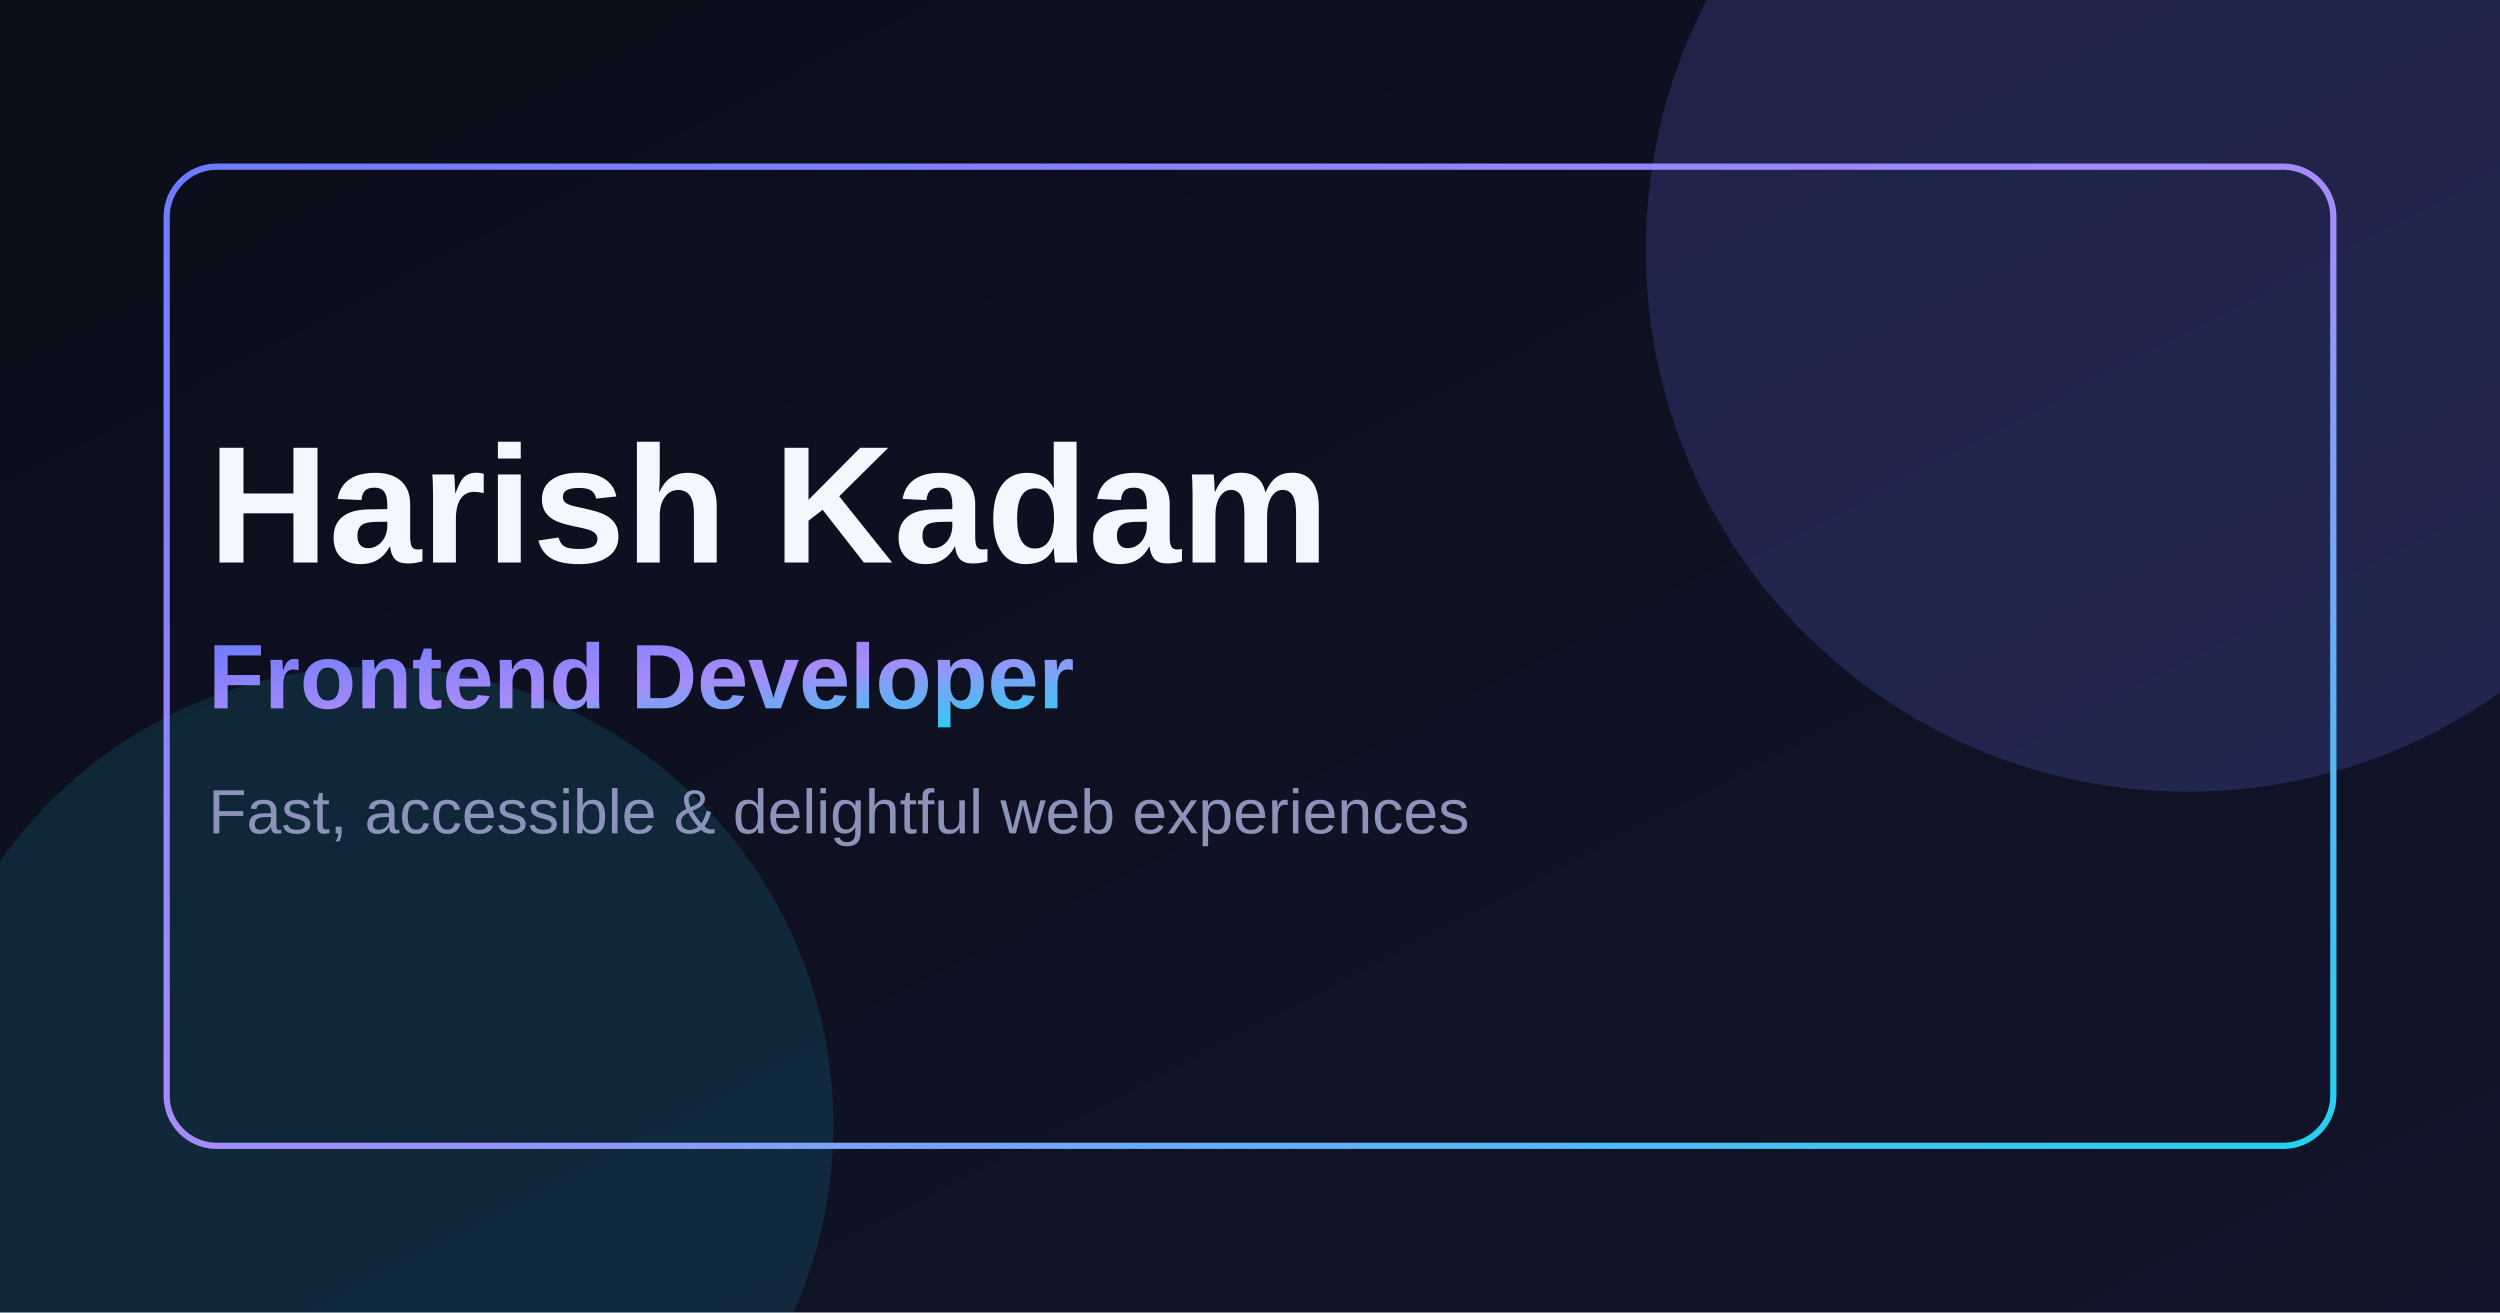
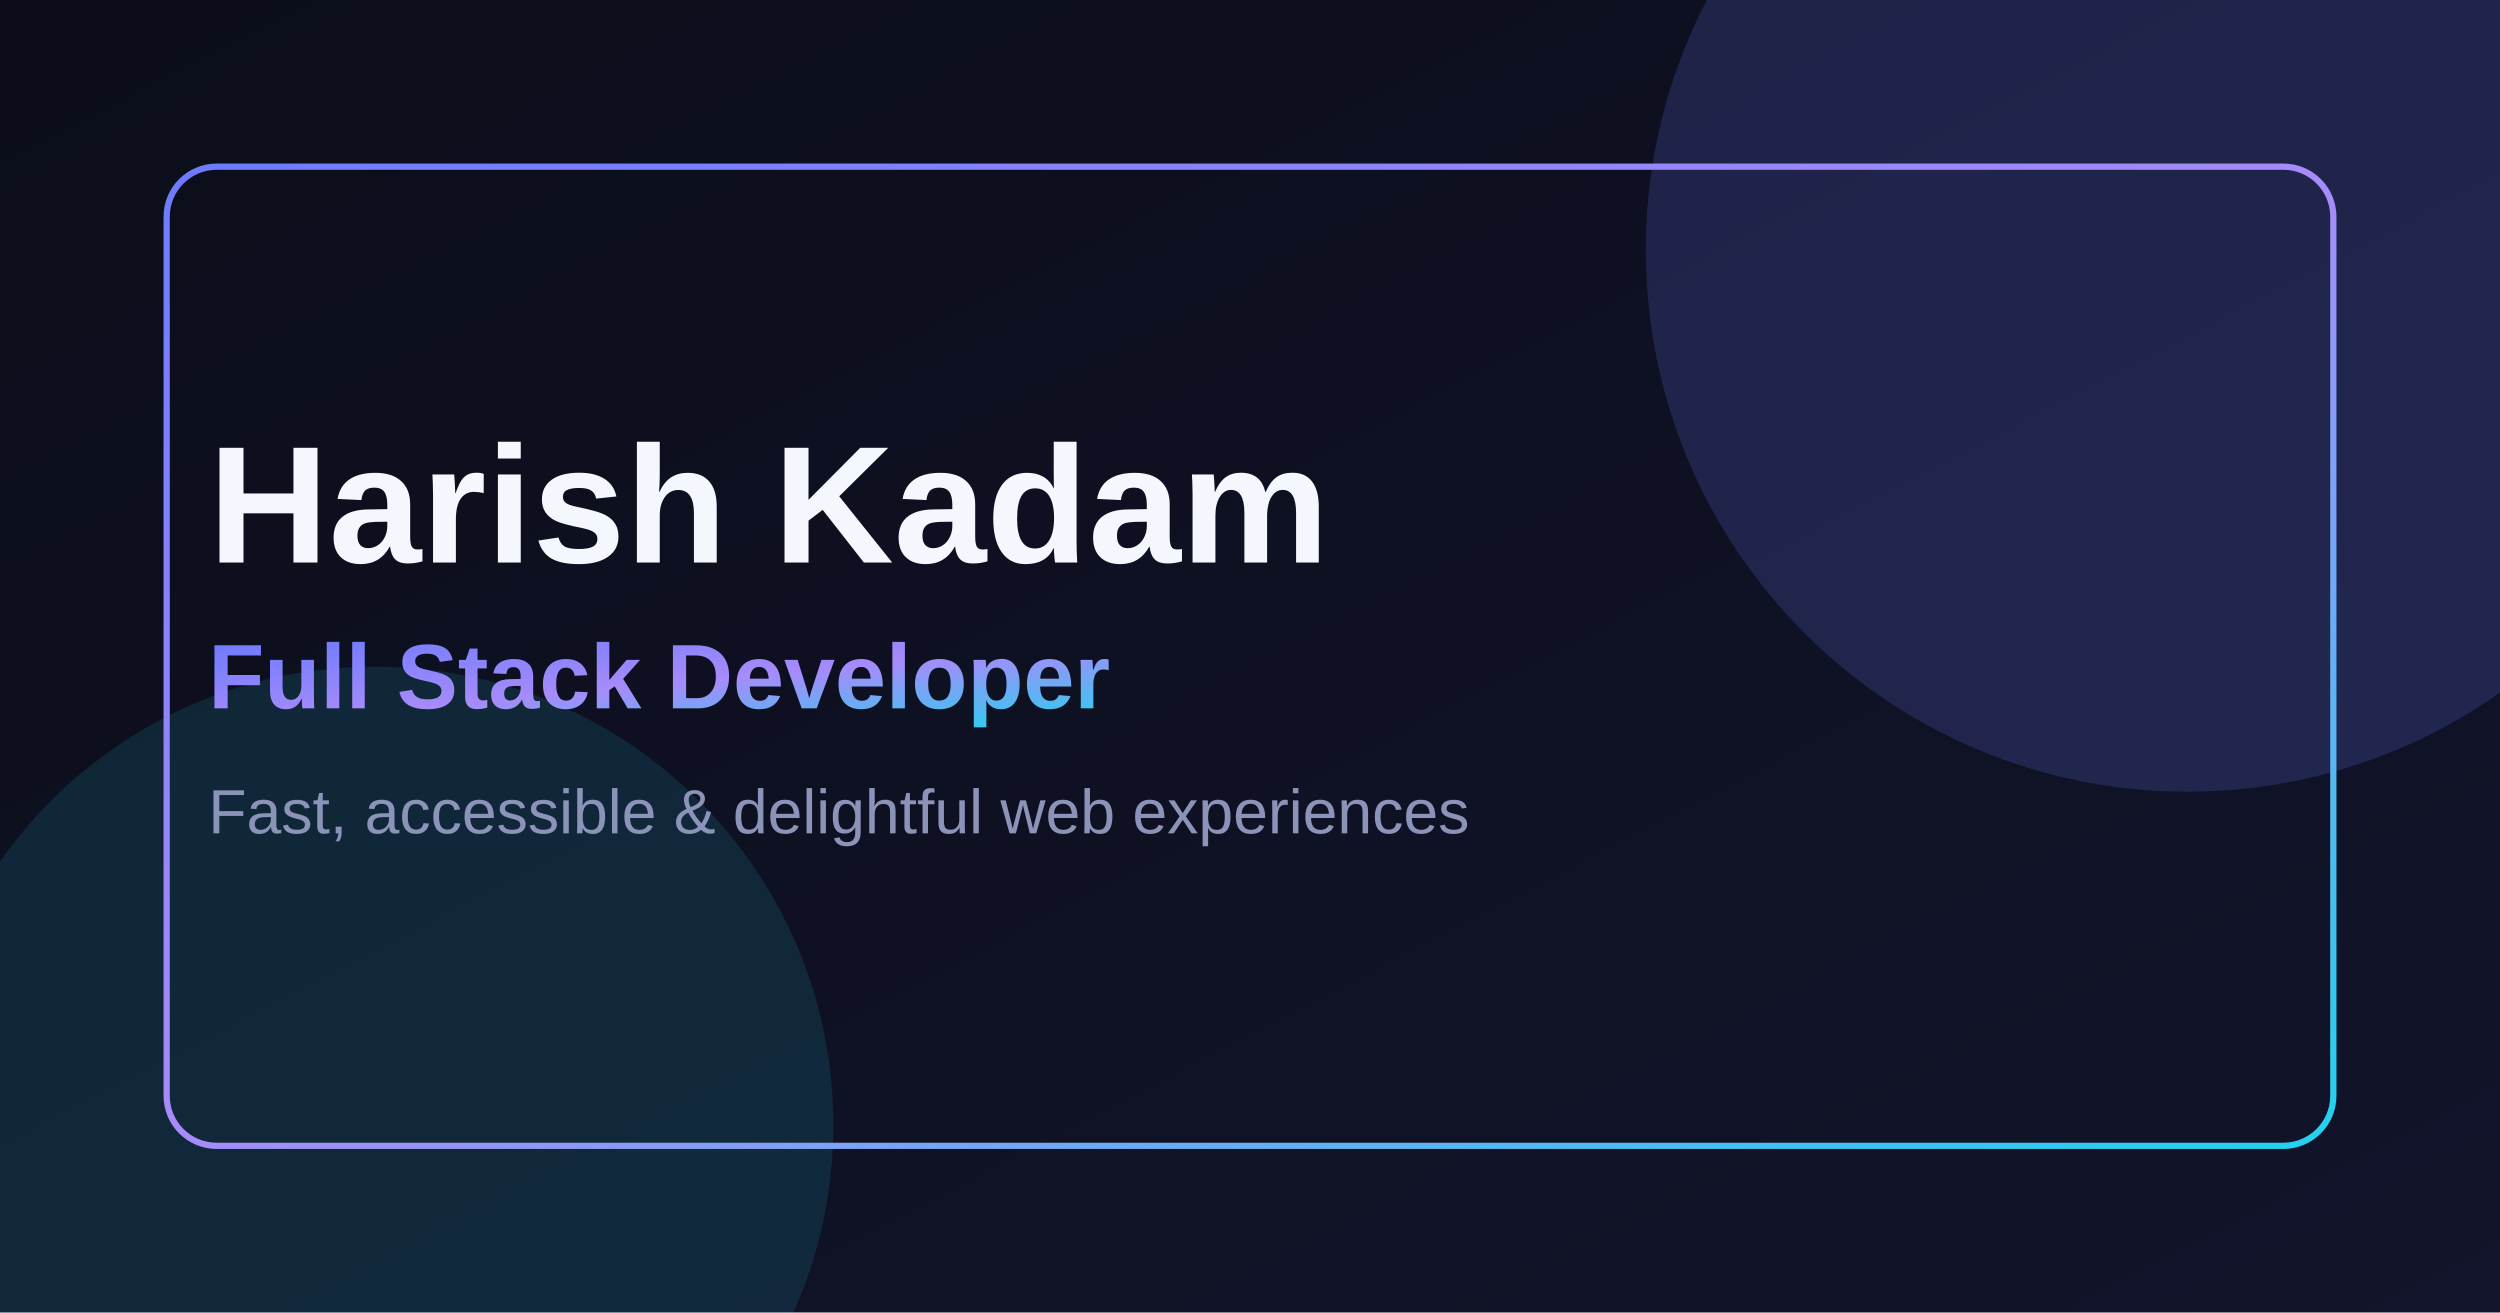
<svg xmlns="http://www.w3.org/2000/svg" width="1200" height="630" viewBox="0 0 1200 630">
  <defs>
    <linearGradient id="bg" x1="0" y1="0" x2="1" y2="1">
      <stop offset="0" stop-color="#0b0d1a" />
      <stop offset="1" stop-color="#12152b" />
    </linearGradient>
    <linearGradient id="accent" x1="0" y1="0" x2="1" y2="1">
      <stop offset="0" stop-color="#6d7bff" />
      <stop offset="0.5" stop-color="#a78bfa" />
      <stop offset="1" stop-color="#22d3ee" />
    </linearGradient>
  </defs>
  <rect width="1200" height="630" fill="url(#bg)" />
  <circle cx="1050" cy="120" r="260" fill="#6d7bff" opacity="0.18" />
  <circle cx="180" cy="540" r="220" fill="#22d3ee" opacity="0.12" />
  <rect x="80" y="80" width="1040" height="470" rx="24" fill="none" stroke="url(#accent)" stroke-width="3" />
  <text x="100" y="270" font-family="Arial, Helvetica, sans-serif" font-size="80" font-weight="800" fill="#f5f7ff">Harish Kadam</text>
-   <text x="100" y="340" font-family="Arial, Helvetica, sans-serif" font-size="44" font-weight="600" fill="url(#accent)">Frontend Developer</text>
+   <text x="100" y="340" font-family="Arial, Helvetica, sans-serif" font-size="44" font-weight="600" fill="url(#accent)">Full Stack Developer</text>
  <text x="100" y="400" font-family="Arial, Helvetica, sans-serif" font-size="30" fill="#8b93b8">Fast, accessible &amp; delightful web experiences</text>
</svg>
